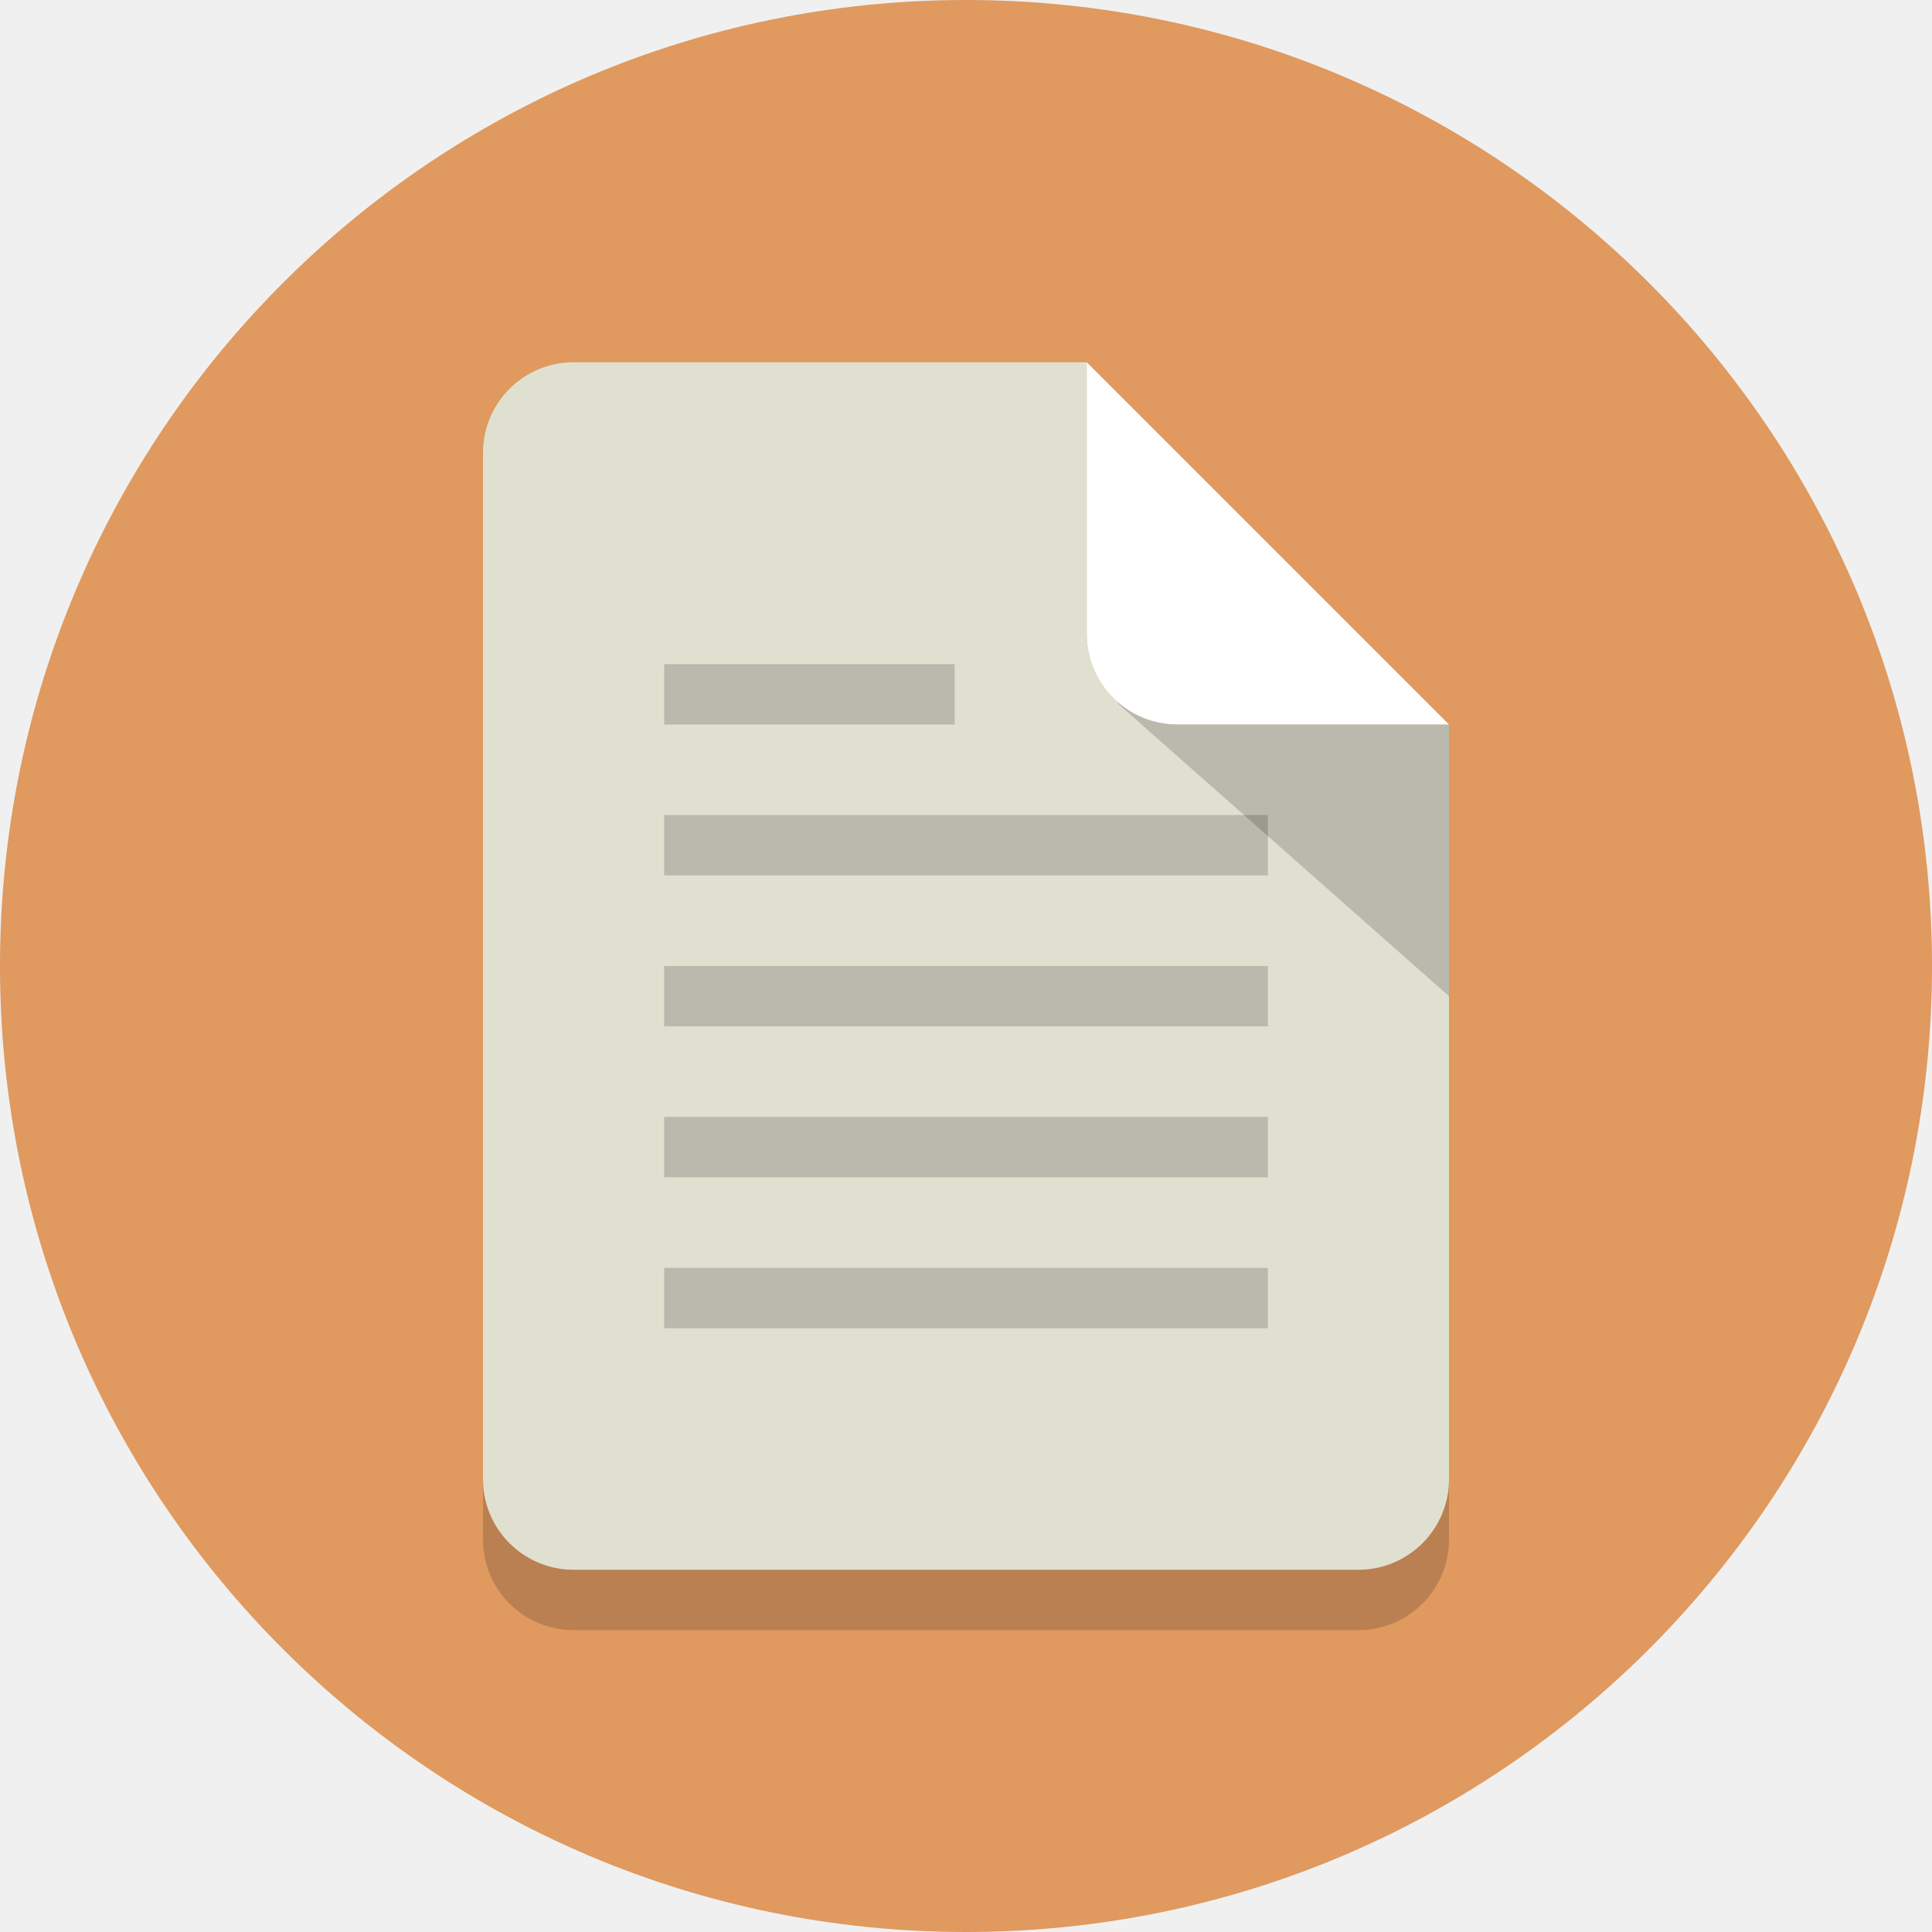
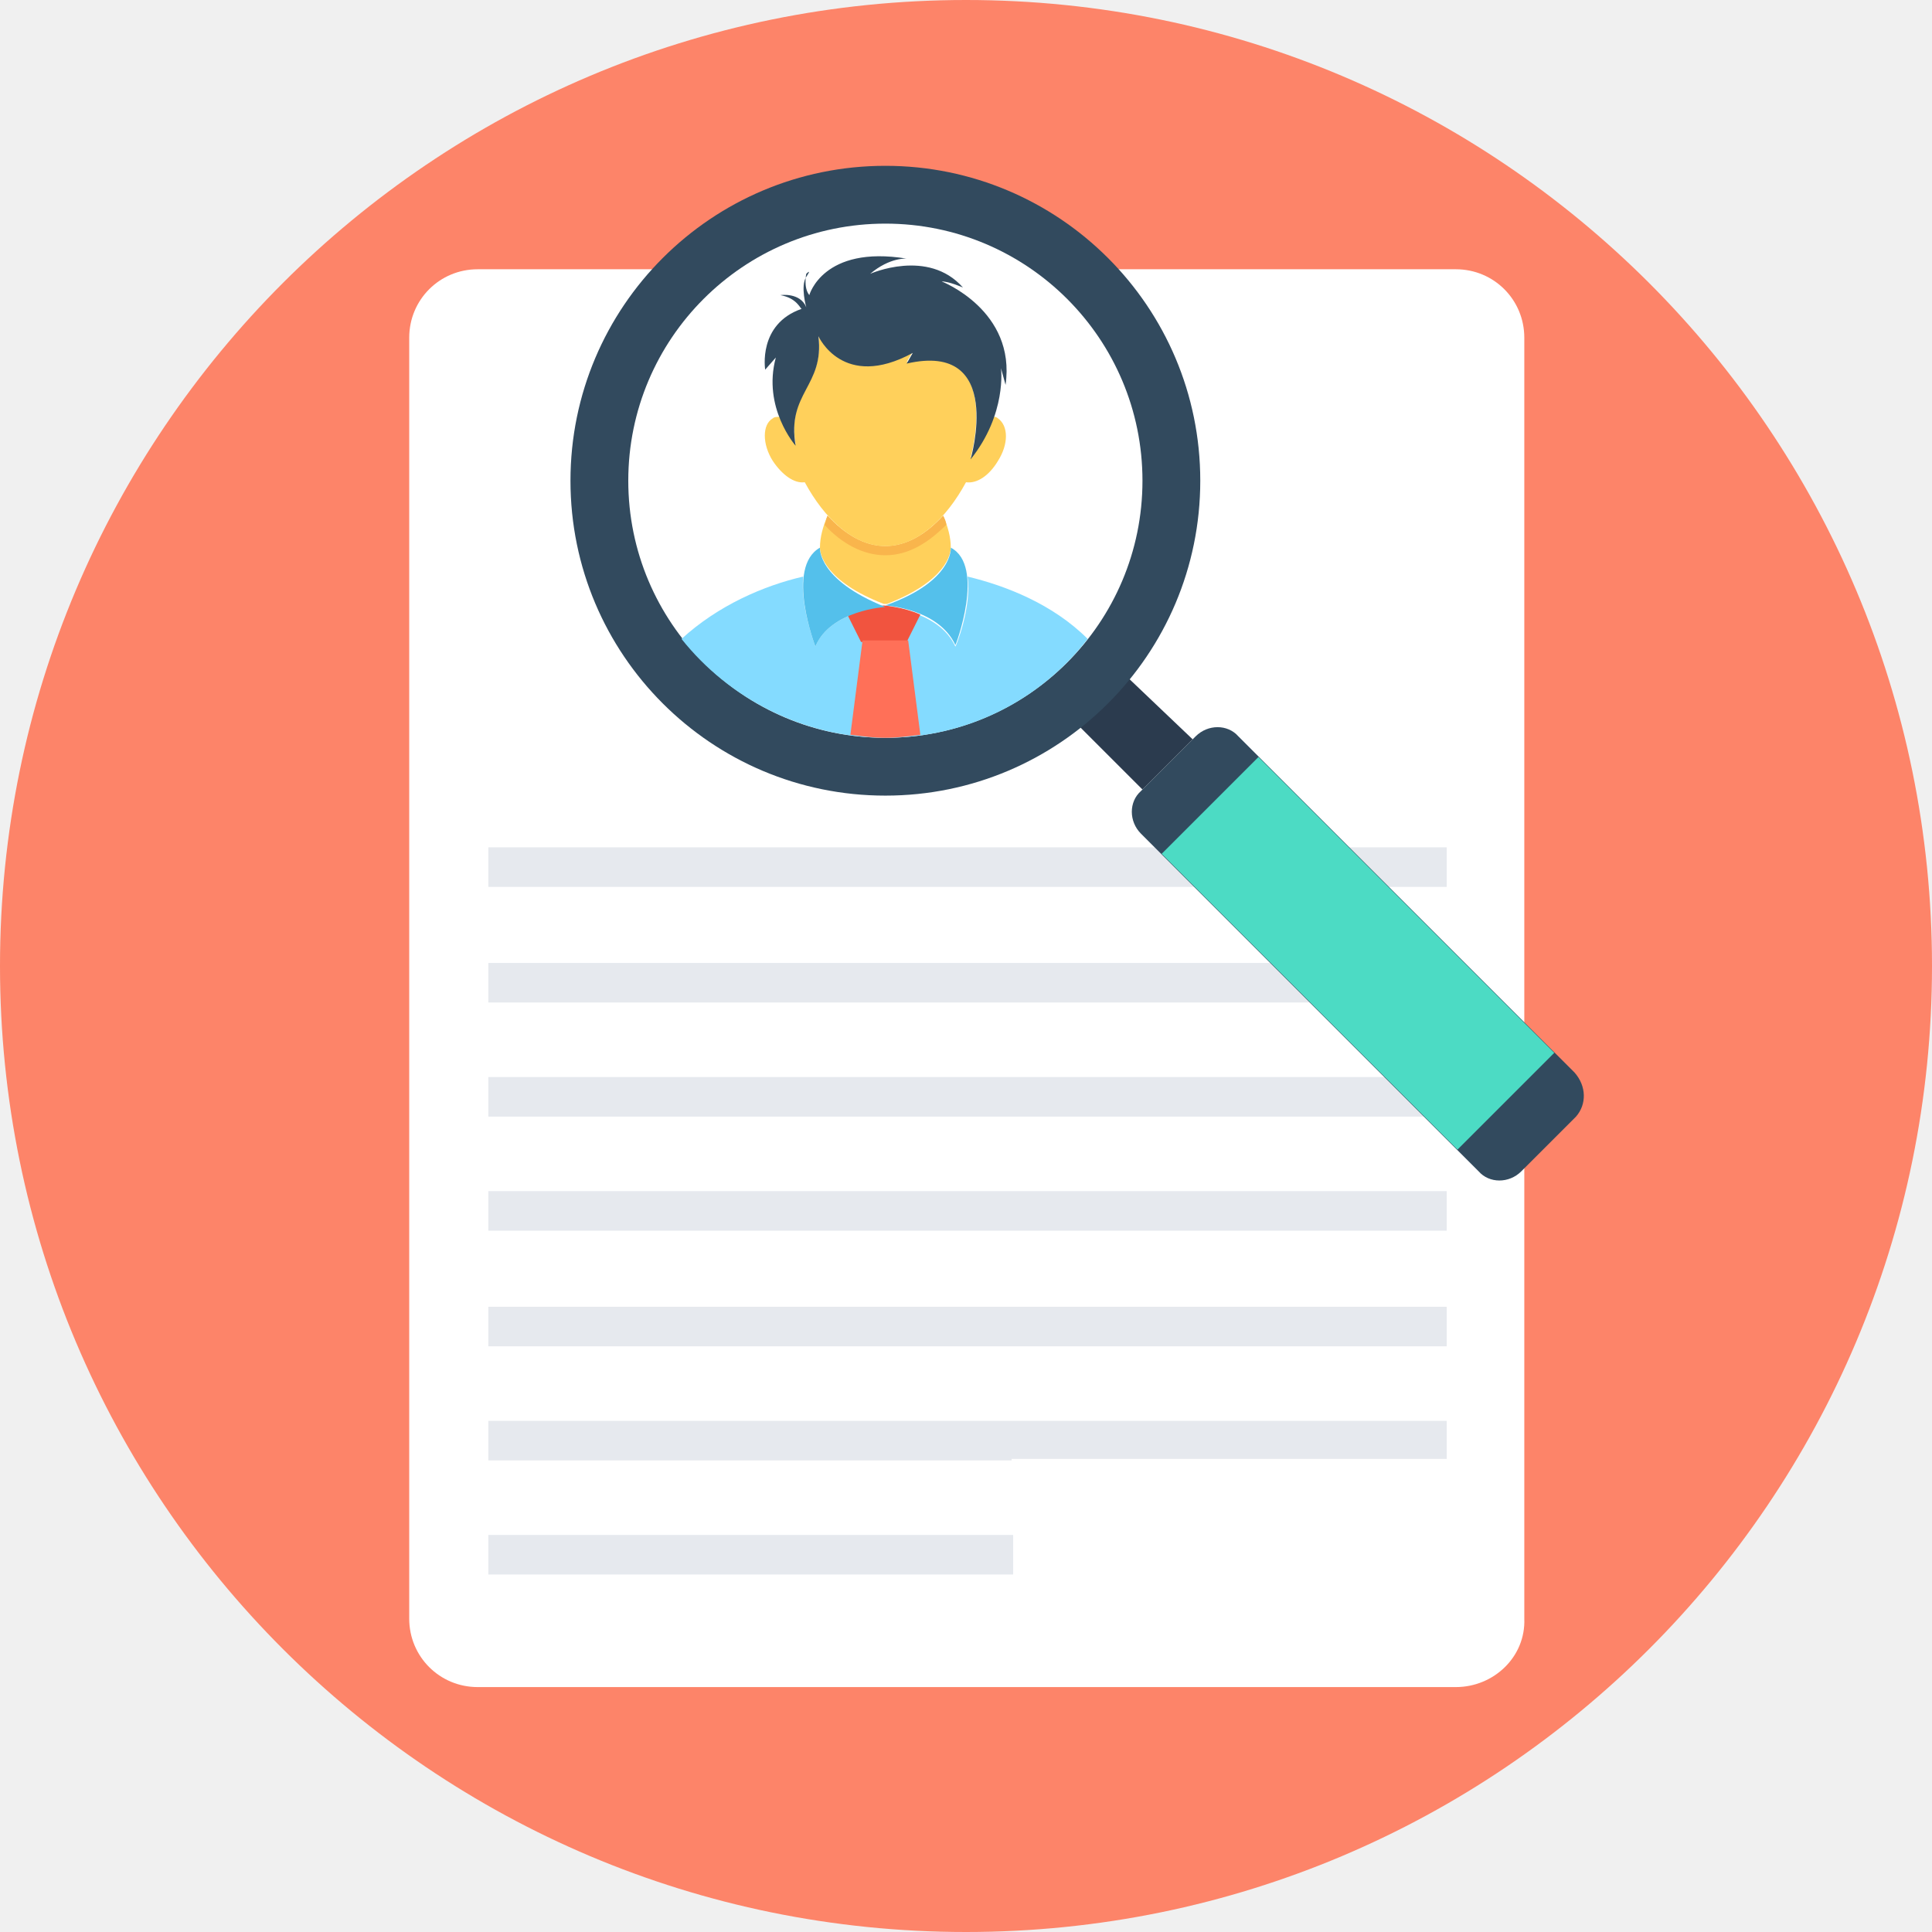
- <svg xmlns="http://www.w3.org/2000/svg" enable-background="new 0 0 64 64" height="64px" version="1.1" viewBox="0 0 64 64" width="64px" xml:space="preserve">
-   <g id="Layer_1">
-     <g>
-       <circle cx="32" cy="32" fill="#E0995E" r="32" />
-     </g>
-     <g>
-       <g>
-         <g opacity="0.2">
-           <path d="M36,23v-9H19c-1.657,0-3,1.343-3,3v34c0,1.657,1.343,3,3,3h26c1.657,0,3-1.343,3-3V26h-9      C37.343,26,36,24.657,36,23z" fill="#231F20" />
-         </g>
-         <g>
-           <path d="M36,21v-9H19c-1.657,0-3,1.343-3,3v34c0,1.657,1.343,3,3,3h26c1.657,0,3-1.343,3-3V24h-9      C37.343,24,36,22.657,36,21z" fill="#E0E0D1" />
-         </g>
-         <g opacity="0.2">
-           <polygon fill="#231F20" points="37.016,23.294 48,33 48,24     " />
-         </g>
-         <g>
-           <path d="M36,12v9c0,1.657,1.343,3,3,3h9L36,12z" fill="#FFFFFF" />
-         </g>
-       </g>
-       <g opacity="0.2">
-         <rect fill="#231F20" height="2" width="9.625" x="22" y="22" />
-       </g>
-       <g opacity="0.2">
-         <rect fill="#231F20" height="2" width="20" x="22" y="32" />
-       </g>
-       <g opacity="0.2">
-         <rect fill="#231F20" height="2" width="20" x="22" y="27" />
-       </g>
-       <g opacity="0.2">
-         <rect fill="#231F20" height="2" width="20" x="22" y="37" />
-       </g>
-       <g opacity="0.2">
-         <rect fill="#231F20" height="2" width="20" x="22" y="42" />
-       </g>
-     </g>
+ <svg xmlns="http://www.w3.org/2000/svg" version="1.1" id="Layer_1" x="0px" y="0px" viewBox="0 0 508 508" style="enable-background:new 0 0 508 508;" xml:space="preserve">
+   <circle style="fill:#FD8469;" cx="254" cy="254" r="254" />
+   <path style="fill:#FFFFFF;" d="M382.8,443.6H125.6c-10,0-18-8-18-18V88.8c0-10,8-18,18-18h257.2c10,0,18,8,18,18v336.8  C401.2,435.6,392.8,443.6,382.8,443.6z" />
+   <g>
+     <rect x="128.4" y="222.8" style="fill:#E6E9EE;" width="252" height="10.4" />
+     <rect x="128.4" y="253.2" style="fill:#E6E9EE;" width="252" height="10.4" />
+     <rect x="128.4" y="283.2" style="fill:#E6E9EE;" width="252" height="10.4" />
+     <rect x="128.4" y="313.2" style="fill:#E6E9EE;" width="252" height="10.4" />
+     <rect x="128.4" y="343.6" style="fill:#E6E9EE;" width="252" height="10.4" />
+     <polygon style="fill:#E6E9EE;" points="266,383.6 380.4,383.6 380.4,373.6 128.4,373.6 128.4,384 266,384  " />
+     <rect x="128.4" y="403.6" style="fill:#E6E9EE;" width="138" height="10.4" />
  </g>
-   <g id="Layer_2" />
+   <path style="fill:#2B3B4E;" d="M313.6,194.4l-13.2,13.2L284,191.2c2.4-2,4.8-4,6.8-6s4.4-4.4,6-6.8L313.6,194.4z" />
+   <circle style="fill:#324A5E;" cx="232.8" cy="126.4" r="82.8" />
+   <circle style="fill:#FFFFFF;" cx="232.8" cy="126.4" r="67.6" />
+   <path style="fill:#84DBFF;" d="M286,168c-12.4,16-31.6,26-53.2,26s-41.2-10.4-53.6-26c9.6-8.8,21.6-14,32-16.4  c-0.8,8,3.2,18.4,3.2,18.4c4-9.6,18.4-10.4,18.4-10.4s14,0.8,18.4,10.4c0,0.4,4.4-10.4,3.2-18.4C264.4,154,276.8,158.8,286,168z" />
+   <path style="fill:#FFD05B;" d="M250,144c0,1.6-1.2,8.8-16.8,14.8h-0.8l0,0c-15.6-6-16.8-13.2-16.8-14.8l0,0c0-2.8,0.8-5.6,2-8.4  c4.4,4.8,9.6,8,15.2,8c5.6,0,10.8-3.2,15.2-8C249.2,138.4,250,141.2,250,144z" />
+   <g>
+     <path style="fill:#F1543F;" d="M233.2,159.2C233.2,159.2,232.8,159.2,233.2,159.2c-0.4,0-0.8,0-0.8,0H233.2z" />
+     <path style="fill:#F1543F;" d="M242,161.6l-3.6,7.2h-12l-3.6-7.2c4.8-2,9.6-2.4,9.6-2.4S237.6,159.6,242,161.6z" />
+   </g>
+   <path style="fill:#FF7058;" d="M223.6,193.2c3.2,0.4,6,0.8,9.2,0.8s6-0.4,9.2-0.8l-3.2-24.8h-12L223.6,193.2z" />
+   <g>
+     <path style="fill:#54C0EB;" d="M250,144c0,0,0.8,8.8-17.2,15.2c0,0,14,0.8,18.4,10.4C251.2,170,259.2,148.8,250,144z" />
+     <path style="fill:#54C0EB;" d="M215.6,144c-9.2,5.2-1.2,26-1.2,26c4-9.6,18.4-10.4,18.4-10.4C214.8,152.4,215.6,144,215.6,144z" />
+   </g>
+   <path style="fill:#F9B54C;" d="M248.8,138c-4.8,4.8-10,8-16,8s-11.6-3.2-16-8c0.4-0.8,0.4-1.6,0.8-2.4c4.4,4.8,9.6,8,15.2,8  c5.6,0,10.8-3.2,15.2-8C248.4,136.4,248.8,137.2,248.8,138z" />
+   <path style="fill:#FFD05B;" d="M262.4,121.2c-2.4,4-5.6,6-8.4,5.6c-5.2,9.6-12.8,16.8-21.2,16.8s-16-7.2-21.2-16.8  c-2.8,0.4-6-2-8.4-5.6c-2.8-4.4-2.8-9.6,0-11.2c0.4-0.4,1.2-0.4,2-0.4c1.6,4.4,4,7.2,4,7.2c-2.4-14,7.6-15.2,6-28.8  c0,0,6.4,14.4,24.8,4.4l-1.6,2.8c25.2-5.6,17.2,23.6,16.8,25.2c2.8-3.6,4.8-7.2,6-10.8c0.4,0,0.8,0,1.2,0.4  C265.2,112,265.2,116.8,262.4,121.2z" />
+   <g>
+     <path style="fill:#324A5E;" d="M205.2,77.6c0,0,5.2-0.8,6.8,3.2c0,0-1.6-5.6,0-8s0-0.8,0-0.8s-0.8,3.6,0.8,5.6   c0,0,3.6-13.2,25.6-9.6c0,0-4.4-0.4-9.6,4c0,0,15.2-6.8,24.4,3.6c0,0-3.6-1.6-5.6-1.6c0,0,19.6,7.6,16.8,27.2l-1.2-4.4   c0,0,1.6,12-8,24c0,0,9.2-31.2-16.8-25.2l1.6-2.8c-18.4,10-24.8-4.4-24.8-4.4c1.6,13.2-8.4,14.8-6,28.8c0,0-8.8-10-5.2-23.2   l-2.8,3.2c0,0-2-12,9.6-16C210.4,81.2,209.6,78.4,205.2,77.6z" />
+     <path style="fill:#324A5E;" d="M414.4,293.6L400,308c-3.2,3.2-8.4,3.2-11.2,0L300,219.2c-3.2-3.2-3.2-8.4,0-11.2l14.4-14.4   c3.2-3.2,8.4-3.2,11.2,0L414,282C417.2,285.6,417.2,290.4,414.4,293.6z" />
+   </g>
+   <rect x="302.067" y="232.66" transform="matrix(-0.7071 -0.7071 0.7071 -0.7071 432.3066 680.3868)" style="fill:#4CDBC4;" width="109.999" height="36" />
+   <g>
+ </g>
+   <g>
+ </g>
+   <g>
+ </g>
+   <g>
+ </g>
+   <g>
+ </g>
+   <g>
+ </g>
+   <g>
+ </g>
+   <g>
+ </g>
+   <g>
+ </g>
+   <g>
+ </g>
+   <g>
+ </g>
+   <g>
+ </g>
+   <g>
+ </g>
+   <g>
+ </g>
+   <g>
+ </g>
</svg>
